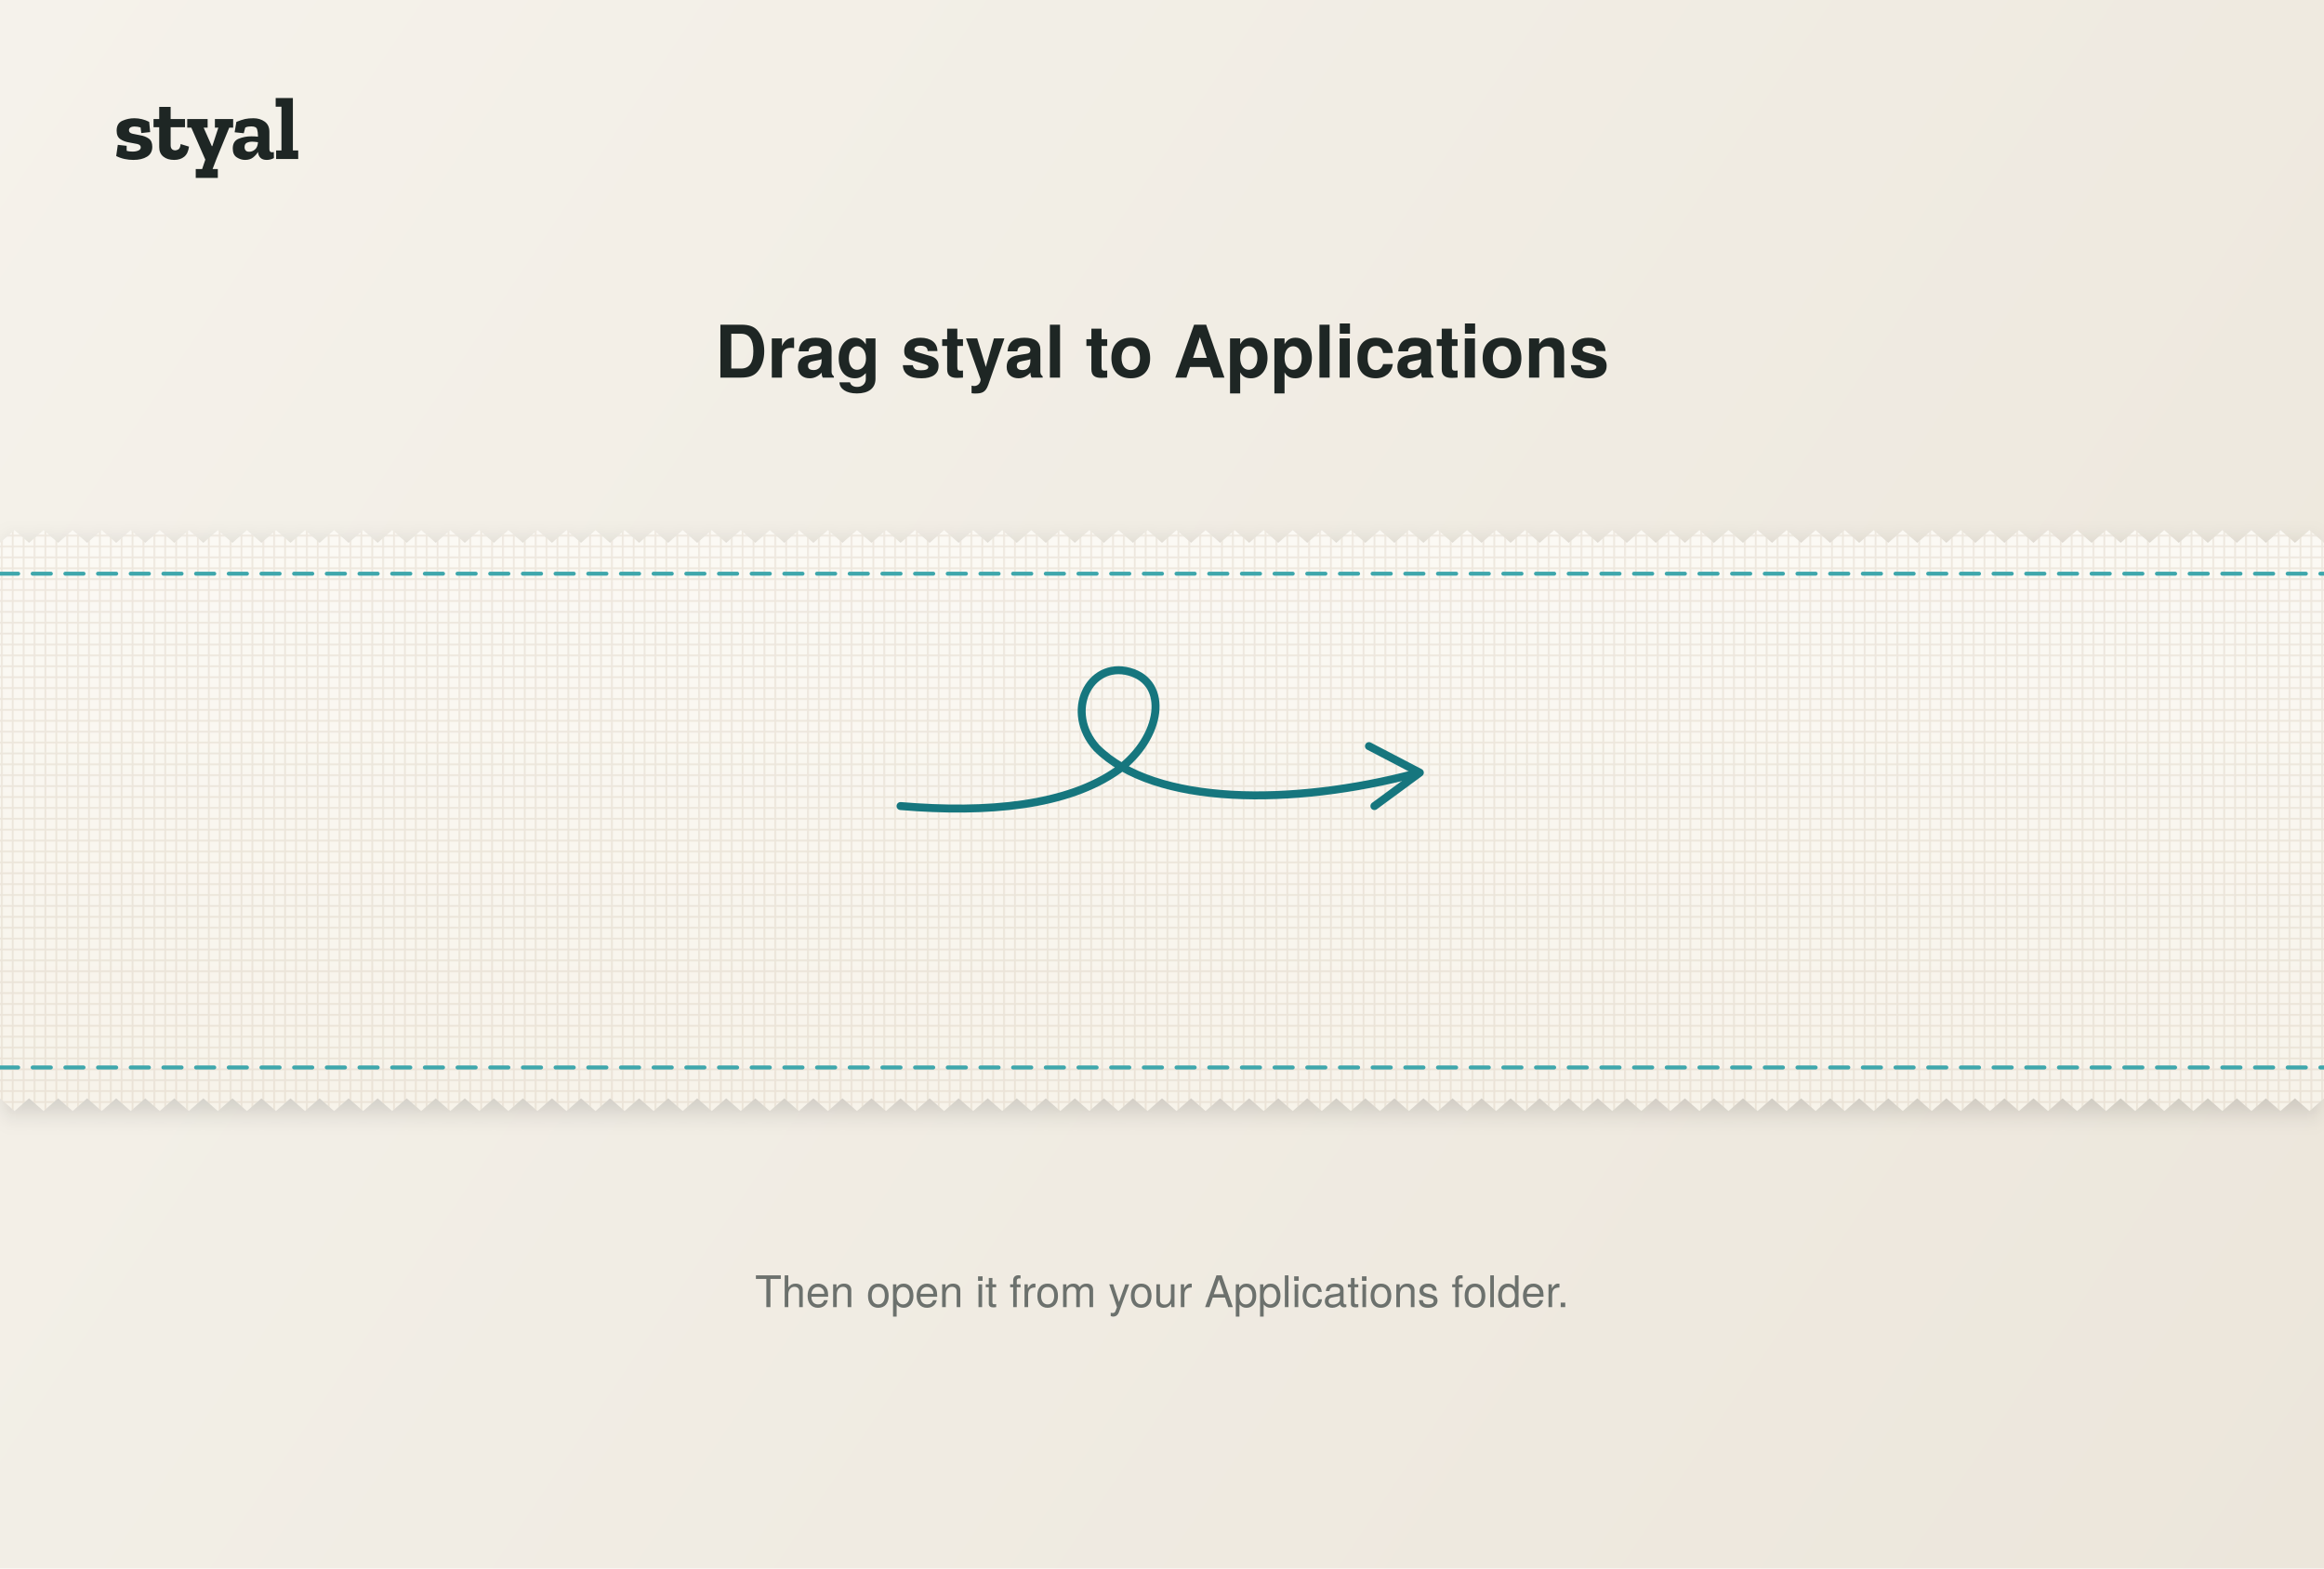
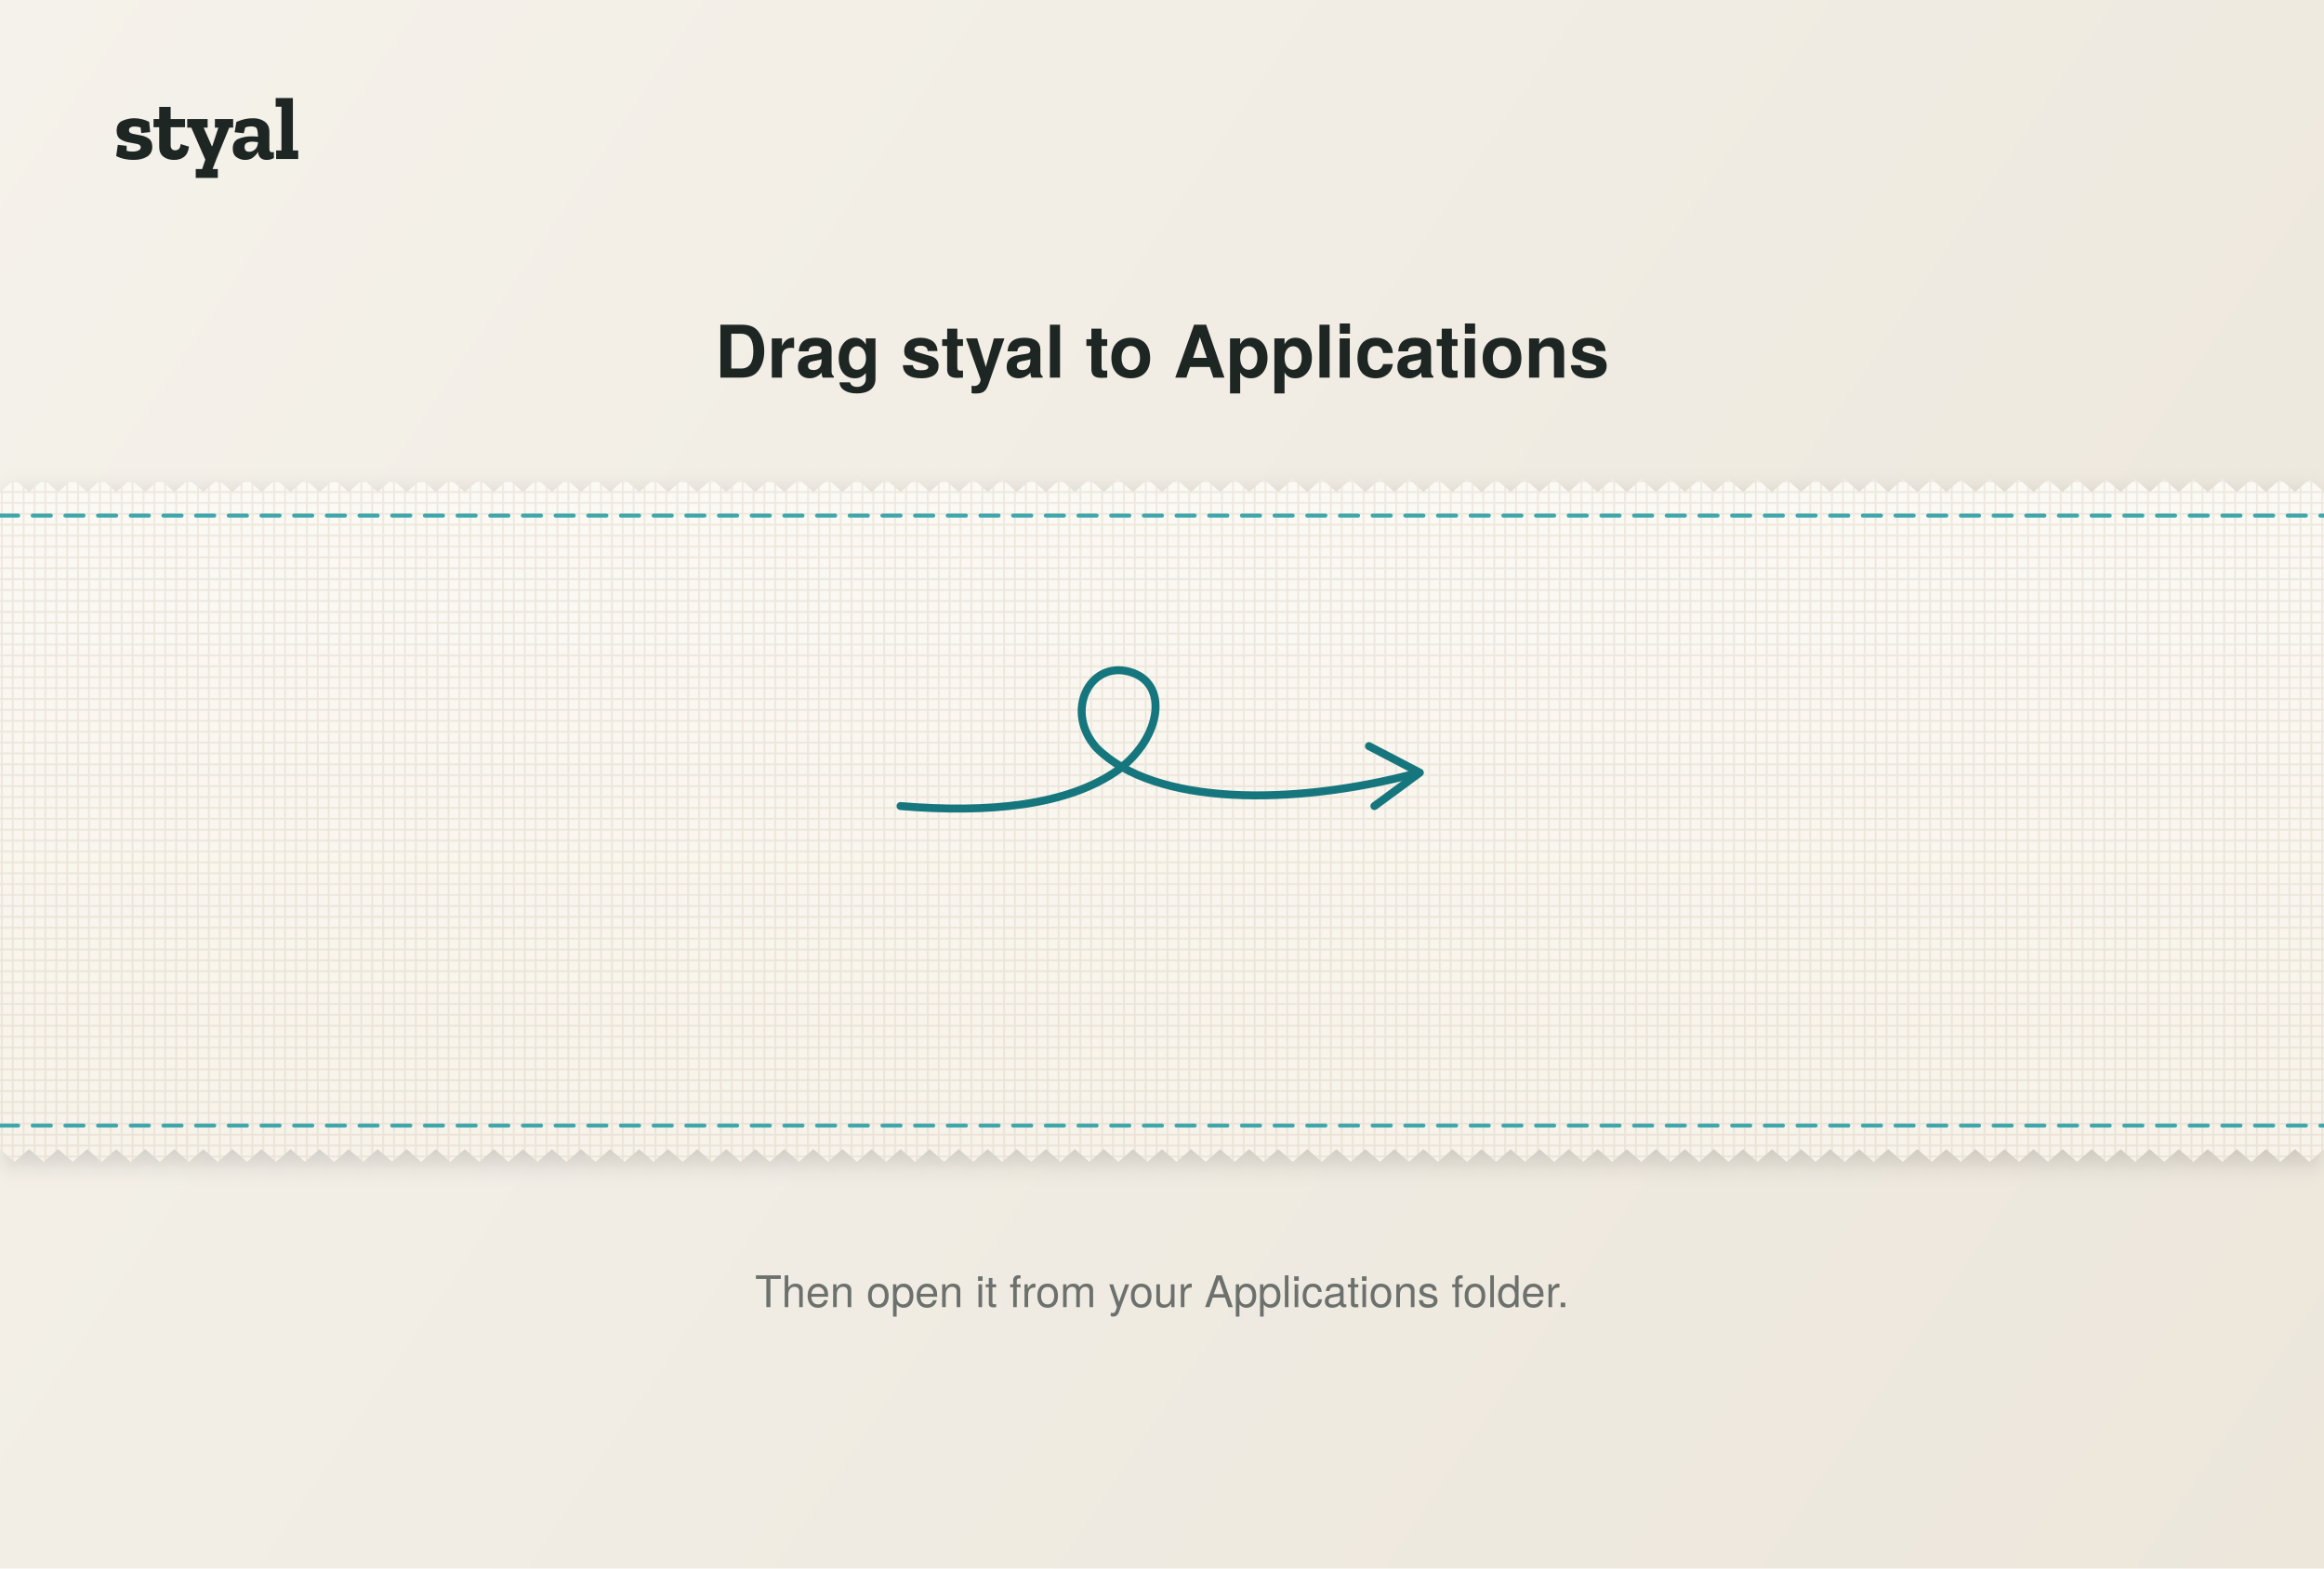
<svg xmlns="http://www.w3.org/2000/svg" width="1280" height="864" viewBox="0 0 640 432" fill="none">
  <defs>
    <linearGradient id="ground" x1="0" y1="0" x2="640" y2="432" gradientUnits="userSpaceOnUse">
      <stop stop-color="#F5F2EB" />
      <stop offset="1" stop-color="#ECE6DB" />
    </linearGradient>
-     <linearGradient id="cloth" x1="0" y1="146" x2="0" y2="306" gradientUnits="userSpaceOnUse">
+     <linearGradient id="cloth" x1="0" y1="132" x2="0" y2="320" gradientUnits="userSpaceOnUse">
      <stop stop-color="#FBF9F4" />
      <stop offset="1" stop-color="#F7F3EA" />
    </linearGradient>
    <pattern id="weave" width="3" height="3" patternUnits="userSpaceOnUse">
      <path d="M0 0.5H3M0.5 0V3" stroke="#B9A98E33" stroke-width="0.5" />
    </pattern>
    <filter id="soft" x="-10%" y="-20%" width="120%" height="140%">
      <feGaussianBlur stdDeviation="3" />
    </filter>
  </defs>
  <rect width="640" height="432" fill="url(#ground)" />
-   <path d="M-4 149.5L-4 146L0 149.5L4 146L8 149.5L12 146L16 149.5L20 146L24 149.5L28 146L32 149.5L36 146L40 149.5L44 146L48 149.5L52 146L56 149.5L60 146L64 149.5L68 146L72 149.5L76 146L80 149.5L84 146L88 149.5L92 146L96 149.5L100 146L104 149.5L108 146L112 149.5L116 146L120 149.5L124 146L128 149.5L132 146L136 149.5L140 146L144 149.5L148 146L152 149.5L156 146L160 149.5L164 146L168 149.5L172 146L176 149.5L180 146L184 149.5L188 146L192 149.5L196 146L200 149.5L204 146L208 149.5L212 146L216 149.5L220 146L224 149.5L228 146L232 149.5L236 146L240 149.5L244 146L248 149.5L252 146L256 149.5L260 146L264 149.5L268 146L272 149.5L276 146L280 149.5L284 146L288 149.5L292 146L296 149.5L300 146L304 149.5L308 146L312 149.5L316 146L320 149.5L324 146L328 149.5L332 146L336 149.5L340 146L344 149.5L348 146L352 149.5L356 146L360 149.5L364 146L368 149.5L372 146L376 149.5L380 146L384 149.5L388 146L392 149.5L396 146L400 149.5L404 146L408 149.5L412 146L416 149.5L420 146L424 149.5L428 146L432 149.5L436 146L440 149.5L444 146L448 149.5L452 146L456 149.5L460 146L464 149.5L468 146L472 149.5L476 146L480 149.5L484 146L488 149.5L492 146L496 149.5L500 146L504 149.5L508 146L512 149.5L516 146L520 149.5L524 146L528 149.5L532 146L536 149.5L540 146L544 149.5L548 146L552 149.5L556 146L560 149.5L564 146L568 149.5L572 146L576 149.5L580 146L584 149.5L588 146L592 149.5L596 146L600 149.5L604 146L608 149.5L612 146L616 149.5L620 146L624 149.5L628 146L632 149.5L636 146L640 149.5L644 146L648 149.5L648 302.5L644 306L640 302.5L636 306L632 302.5L628 306L624 302.5L620 306L616 302.5L612 306L608 302.5L604 306L600 302.5L596 306L592 302.5L588 306L584 302.5L580 306L576 302.5L572 306L568 302.5L564 306L560 302.5L556 306L552 302.5L548 306L544 302.5L540 306L536 302.5L532 306L528 302.5L524 306L520 302.5L516 306L512 302.5L508 306L504 302.5L500 306L496 302.5L492 306L488 302.5L484 306L480 302.5L476 306L472 302.5L468 306L464 302.5L460 306L456 302.5L452 306L448 302.5L444 306L440 302.5L436 306L432 302.5L428 306L424 302.5L420 306L416 302.5L412 306L408 302.5L404 306L400 302.5L396 306L392 302.5L388 306L384 302.5L380 306L376 302.5L372 306L368 302.5L364 306L360 302.5L356 306L352 302.5L348 306L344 302.5L340 306L336 302.5L332 306L328 302.5L324 306L320 302.5L316 306L312 302.5L308 306L304 302.5L300 306L296 302.5L292 306L288 302.5L284 306L280 302.5L276 306L272 302.5L268 306L264 302.5L260 306L256 302.5L252 306L248 302.5L244 306L240 302.5L236 306L232 302.5L228 306L224 302.5L220 306L216 302.5L212 306L208 302.5L204 306L200 302.5L196 306L192 302.5L188 306L184 302.5L180 306L176 302.5L172 306L168 302.5L164 306L160 302.5L156 306L152 302.5L148 306L144 302.5L140 306L136 302.5L132 306L128 302.5L124 306L120 302.5L116 306L112 302.5L108 306L104 302.5L100 306L96 302.5L92 306L88 302.5L84 306L80 302.5L76 306L72 302.5L68 306L64 302.5L60 306L56 302.5L52 306L48 302.5L44 306L40 302.5L36 306L32 302.5L28 306L24 302.5L20 306L16 302.5L12 306L8 302.5L4 306L0 302.5L-4 306Z" transform="translate(0 2)" fill="#000" fill-opacity="0.14" filter="url(#soft)" />
-   <path d="M-4 149.5L-4 146L0 149.5L4 146L8 149.5L12 146L16 149.5L20 146L24 149.5L28 146L32 149.5L36 146L40 149.5L44 146L48 149.5L52 146L56 149.5L60 146L64 149.5L68 146L72 149.5L76 146L80 149.5L84 146L88 149.5L92 146L96 149.5L100 146L104 149.5L108 146L112 149.5L116 146L120 149.5L124 146L128 149.5L132 146L136 149.5L140 146L144 149.5L148 146L152 149.5L156 146L160 149.5L164 146L168 149.5L172 146L176 149.5L180 146L184 149.5L188 146L192 149.5L196 146L200 149.5L204 146L208 149.5L212 146L216 149.5L220 146L224 149.5L228 146L232 149.5L236 146L240 149.5L244 146L248 149.5L252 146L256 149.5L260 146L264 149.5L268 146L272 149.5L276 146L280 149.5L284 146L288 149.5L292 146L296 149.5L300 146L304 149.5L308 146L312 149.5L316 146L320 149.5L324 146L328 149.5L332 146L336 149.5L340 146L344 149.5L348 146L352 149.5L356 146L360 149.5L364 146L368 149.5L372 146L376 149.5L380 146L384 149.5L388 146L392 149.5L396 146L400 149.5L404 146L408 149.5L412 146L416 149.5L420 146L424 149.5L428 146L432 149.5L436 146L440 149.5L444 146L448 149.5L452 146L456 149.5L460 146L464 149.5L468 146L472 149.5L476 146L480 149.5L484 146L488 149.5L492 146L496 149.5L500 146L504 149.5L508 146L512 149.5L516 146L520 149.5L524 146L528 149.5L532 146L536 149.5L540 146L544 149.5L548 146L552 149.5L556 146L560 149.5L564 146L568 149.5L572 146L576 149.5L580 146L584 149.5L588 146L592 149.5L596 146L600 149.5L604 146L608 149.5L612 146L616 149.5L620 146L624 149.5L628 146L632 149.5L636 146L640 149.5L644 146L648 149.5L648 302.5L644 306L640 302.5L636 306L632 302.5L628 306L624 302.5L620 306L616 302.5L612 306L608 302.5L604 306L600 302.5L596 306L592 302.5L588 306L584 302.5L580 306L576 302.5L572 306L568 302.5L564 306L560 302.5L556 306L552 302.5L548 306L544 302.5L540 306L536 302.5L532 306L528 302.5L524 306L520 302.5L516 306L512 302.5L508 306L504 302.5L500 306L496 302.5L492 306L488 302.5L484 306L480 302.5L476 306L472 302.5L468 306L464 302.5L460 306L456 302.5L452 306L448 302.5L444 306L440 302.5L436 306L432 302.5L428 306L424 302.5L420 306L416 302.5L412 306L408 302.5L404 306L400 302.5L396 306L392 302.5L388 306L384 302.5L380 306L376 302.5L372 306L368 302.5L364 306L360 302.5L356 306L352 302.5L348 306L344 302.5L340 306L336 302.5L332 306L328 302.5L324 306L320 302.5L316 306L312 302.5L308 306L304 302.5L300 306L296 302.5L292 306L288 302.5L284 306L280 302.5L276 306L272 302.5L268 306L264 302.5L260 306L256 302.5L252 306L248 302.5L244 306L240 302.5L236 306L232 302.5L228 306L224 302.5L220 306L216 302.5L212 306L208 302.5L204 306L200 302.5L196 306L192 302.5L188 306L184 302.5L180 306L176 302.5L172 306L168 302.5L164 306L160 302.5L156 306L152 302.5L148 306L144 302.5L140 306L136 302.5L132 306L128 302.5L124 306L120 302.5L116 306L112 302.5L108 306L104 302.5L100 306L96 302.5L92 306L88 302.5L84 306L80 302.5L76 306L72 302.5L68 306L64 302.5L60 306L56 302.5L52 306L48 302.5L44 306L40 302.5L36 306L32 302.5L28 306L24 302.5L20 306L16 302.5L12 306L8 302.5L4 306L0 302.5L-4 306Z" fill="url(#cloth)" />
-   <path d="M-4 149.5L-4 146L0 149.5L4 146L8 149.5L12 146L16 149.5L20 146L24 149.5L28 146L32 149.5L36 146L40 149.5L44 146L48 149.5L52 146L56 149.5L60 146L64 149.5L68 146L72 149.5L76 146L80 149.5L84 146L88 149.5L92 146L96 149.5L100 146L104 149.5L108 146L112 149.5L116 146L120 149.5L124 146L128 149.5L132 146L136 149.5L140 146L144 149.5L148 146L152 149.5L156 146L160 149.5L164 146L168 149.5L172 146L176 149.5L180 146L184 149.5L188 146L192 149.5L196 146L200 149.5L204 146L208 149.5L212 146L216 149.5L220 146L224 149.5L228 146L232 149.5L236 146L240 149.5L244 146L248 149.5L252 146L256 149.5L260 146L264 149.5L268 146L272 149.5L276 146L280 149.5L284 146L288 149.5L292 146L296 149.5L300 146L304 149.5L308 146L312 149.5L316 146L320 149.5L324 146L328 149.5L332 146L336 149.5L340 146L344 149.5L348 146L352 149.5L356 146L360 149.5L364 146L368 149.5L372 146L376 149.5L380 146L384 149.5L388 146L392 149.5L396 146L400 149.5L404 146L408 149.5L412 146L416 149.5L420 146L424 149.5L428 146L432 149.5L436 146L440 149.5L444 146L448 149.5L452 146L456 149.5L460 146L464 149.5L468 146L472 149.5L476 146L480 149.5L484 146L488 149.5L492 146L496 149.5L500 146L504 149.5L508 146L512 149.5L516 146L520 149.5L524 146L528 149.5L532 146L536 149.5L540 146L544 149.5L548 146L552 149.5L556 146L560 149.5L564 146L568 149.5L572 146L576 149.5L580 146L584 149.5L588 146L592 149.5L596 146L600 149.5L604 146L608 149.5L612 146L616 149.5L620 146L624 149.5L628 146L632 149.5L636 146L640 149.5L644 146L648 149.5L648 302.5L644 306L640 302.5L636 306L632 302.5L628 306L624 302.5L620 306L616 302.5L612 306L608 302.5L604 306L600 302.5L596 306L592 302.5L588 306L584 302.5L580 306L576 302.5L572 306L568 302.5L564 306L560 302.5L556 306L552 302.5L548 306L544 302.5L540 306L536 302.5L532 306L528 302.5L524 306L520 302.5L516 306L512 302.5L508 306L504 302.5L500 306L496 302.5L492 306L488 302.5L484 306L480 302.5L476 306L472 302.5L468 306L464 302.5L460 306L456 302.5L452 306L448 302.5L444 306L440 302.5L436 306L432 302.5L428 306L424 302.5L420 306L416 302.5L412 306L408 302.5L404 306L400 302.5L396 306L392 302.5L388 306L384 302.5L380 306L376 302.5L372 306L368 302.5L364 306L360 302.5L356 306L352 302.5L348 306L344 302.5L340 306L336 302.5L332 306L328 302.5L324 306L320 302.5L316 306L312 302.5L308 306L304 302.5L300 306L296 302.5L292 306L288 302.5L284 306L280 302.5L276 306L272 302.5L268 306L264 302.5L260 306L256 302.5L252 306L248 302.5L244 306L240 302.5L236 306L232 302.5L228 306L224 302.5L220 306L216 302.5L212 306L208 302.5L204 306L200 302.5L196 306L192 302.5L188 306L184 302.5L180 306L176 302.5L172 306L168 302.5L164 306L160 302.5L156 306L152 302.5L148 306L144 302.5L140 306L136 302.5L132 306L128 302.5L124 306L120 302.5L116 306L112 302.5L108 306L104 302.5L100 306L96 302.5L92 306L88 302.5L84 306L80 302.5L76 306L72 302.5L68 306L64 302.5L60 306L56 302.5L52 306L48 302.5L44 306L40 302.5L36 306L32 302.5L28 306L24 302.5L20 306L16 302.5L12 306L8 302.5L4 306L0 302.5L-4 306Z" fill="url(#weave)" />
-   <path d="M0 158H640M0 294H640" stroke="#3FA7AC" stroke-width="1.1" stroke-linecap="round" stroke-dasharray="5 4" />
+   <path d="M-4 135.5L-4 132L0 135.5L4 132L8 135.5L12 132L16 135.5L20 132L24 135.5L28 132L32 135.5L36 132L40 135.5L44 132L48 135.5L52 132L56 135.5L60 132L64 135.5L68 132L72 135.5L76 132L80 135.5L84 132L88 135.5L92 132L96 135.5L100 132L104 135.5L108 132L112 135.5L116 132L120 135.5L124 132L128 135.5L132 132L136 135.5L140 132L144 135.5L148 132L152 135.5L156 132L160 135.5L164 132L168 135.5L172 132L176 135.5L180 132L184 135.5L188 132L192 135.5L196 132L200 135.5L204 132L208 135.5L212 132L216 135.5L220 132L224 135.5L228 132L232 135.5L236 132L240 135.5L244 132L248 135.5L252 132L256 135.5L260 132L264 135.5L268 132L272 135.5L276 132L280 135.5L284 132L288 135.5L292 132L296 135.5L300 132L304 135.5L308 132L312 135.5L316 132L320 135.5L324 132L328 135.5L332 132L336 135.5L340 132L344 135.5L348 132L352 135.5L356 132L360 135.5L364 132L368 135.5L372 132L376 135.5L380 132L384 135.5L388 132L392 135.5L396 132L400 135.5L404 132L408 135.5L412 132L416 135.5L420 132L424 135.5L428 132L432 135.5L436 132L440 135.5L444 132L448 135.5L452 132L456 135.5L460 132L464 135.5L468 132L472 135.5L476 132L480 135.5L484 132L488 135.5L492 132L496 135.5L500 132L504 135.5L508 132L512 135.5L516 132L520 135.5L524 132L528 135.5L532 132L536 135.5L540 132L544 135.5L548 132L552 135.5L556 132L560 135.5L564 132L568 135.5L572 132L576 135.5L580 132L584 135.5L588 132L592 135.5L596 132L600 135.5L604 132L608 135.5L612 132L616 135.5L620 132L624 135.5L628 132L632 135.5L636 132L640 135.5L644 132L648 135.5L648 316.5L644 320L640 316.5L636 320L632 316.5L628 320L624 316.5L620 320L616 316.5L612 320L608 316.5L604 320L600 316.5L596 320L592 316.5L588 320L584 316.5L580 320L576 316.5L572 320L568 316.5L564 320L560 316.5L556 320L552 316.5L548 320L544 316.5L540 320L536 316.5L532 320L528 316.5L524 320L520 316.5L516 320L512 316.5L508 320L504 316.5L500 320L496 316.5L492 320L488 316.5L484 320L480 316.5L476 320L472 316.5L468 320L464 316.5L460 320L456 316.5L452 320L448 316.5L444 320L440 316.5L436 320L432 316.5L428 320L424 316.5L420 320L416 316.5L412 320L408 316.5L404 320L400 316.5L396 320L392 316.5L388 320L384 316.5L380 320L376 316.5L372 320L368 316.5L364 320L360 316.5L356 320L352 316.5L348 320L344 316.5L340 320L336 316.5L332 320L328 316.5L324 320L320 316.5L316 320L312 316.5L308 320L304 316.5L300 320L296 316.5L292 320L288 316.5L284 320L280 316.5L276 320L272 316.5L268 320L264 316.5L260 320L256 316.5L252 320L248 316.5L244 320L240 316.5L236 320L232 316.5L228 320L224 316.5L220 320L216 316.5L212 320L208 316.5L204 320L200 316.5L196 320L192 316.5L188 320L184 316.5L180 320L176 316.5L172 320L168 316.5L164 320L160 316.5L156 320L152 316.5L148 320L144 316.5L140 320L136 316.5L132 320L128 316.5L124 320L120 316.5L116 320L112 316.5L108 320L104 316.5L100 320L96 316.5L92 320L88 316.5L84 320L80 316.5L76 320L72 316.5L68 320L64 316.5L60 320L56 316.5L52 320L48 316.5L44 320L40 316.5L36 320L32 316.5L28 320L24 316.5L20 320L16 316.5L12 320L8 316.5L4 320L0 316.5L-4 320Z" transform="translate(0 2)" fill="#000" fill-opacity="0.14" filter="url(#soft)" />
+   <path d="M-4 135.5L-4 132L0 135.5L4 132L8 135.5L12 132L16 135.5L20 132L24 135.5L28 132L32 135.5L36 132L40 135.5L44 132L48 135.5L52 132L56 135.5L60 132L64 135.5L68 132L72 135.5L76 132L80 135.5L84 132L88 135.5L92 132L96 135.5L100 132L104 135.5L108 132L112 135.5L116 132L120 135.5L124 132L128 135.5L132 132L136 135.5L140 132L144 135.5L148 132L152 135.5L156 132L160 135.5L164 132L168 135.5L172 132L176 135.5L180 132L184 135.5L188 132L192 135.5L196 132L200 135.5L204 132L208 135.5L212 132L216 135.5L220 132L224 135.5L228 132L232 135.5L236 132L240 135.5L244 132L248 135.5L252 132L256 135.5L260 132L264 135.5L268 132L272 135.5L276 132L280 135.5L284 132L288 135.5L292 132L296 135.5L300 132L304 135.5L308 132L312 135.5L316 132L320 135.5L324 132L328 135.5L332 132L336 135.5L340 132L344 135.5L348 132L352 135.5L356 132L360 135.5L364 132L368 135.5L372 132L376 135.5L380 132L384 135.5L388 132L392 135.5L396 132L400 135.5L404 132L408 135.5L412 132L416 135.5L420 132L424 135.5L428 132L432 135.5L436 132L440 135.5L444 132L448 135.5L452 132L456 135.5L460 132L464 135.5L468 132L472 135.5L476 132L480 135.5L484 132L488 135.5L492 132L496 135.5L500 132L504 135.5L508 132L512 135.5L516 132L520 135.5L524 132L528 135.5L532 132L536 135.5L540 132L544 135.5L548 132L552 135.5L556 132L560 135.5L564 132L568 135.5L572 132L576 135.5L580 132L584 135.5L588 132L592 135.5L596 132L600 135.5L604 132L608 135.5L612 132L616 135.5L620 132L624 135.5L628 132L632 135.5L636 132L640 135.5L644 132L648 135.5L648 316.5L644 320L640 316.5L636 320L632 316.5L628 320L624 316.5L620 320L616 316.5L612 320L608 316.5L604 320L600 316.5L596 320L592 316.5L588 320L584 316.5L580 320L576 316.5L572 320L568 316.5L564 320L560 316.5L556 320L552 316.5L548 320L544 316.5L540 320L536 316.5L532 320L528 316.5L524 320L520 316.5L516 320L512 316.5L508 320L504 316.5L500 320L496 316.5L492 320L488 316.5L484 320L480 316.5L476 320L472 316.5L468 320L464 316.5L460 320L456 316.5L452 320L448 316.5L444 320L440 316.5L436 320L432 316.5L428 320L424 316.5L420 320L416 316.5L412 320L408 316.5L404 320L400 316.5L396 320L392 316.5L388 320L384 316.5L380 320L376 316.5L372 320L368 316.5L364 320L360 316.5L356 320L352 316.5L348 320L344 316.5L340 320L336 316.5L332 320L328 316.5L324 320L320 316.5L316 320L312 316.5L308 320L304 316.5L300 320L296 316.5L292 320L288 316.5L284 320L280 316.5L276 320L272 316.5L268 320L264 316.5L260 320L256 316.5L252 320L248 316.5L244 320L240 316.5L236 320L232 316.5L228 320L224 316.5L220 320L216 316.5L212 320L208 316.5L204 320L200 316.5L196 320L192 316.5L188 320L184 316.5L180 320L176 316.5L172 320L168 316.5L164 320L160 316.5L156 320L152 316.5L148 320L144 316.5L140 320L136 316.5L132 320L128 316.5L124 320L120 316.5L116 320L112 316.5L108 320L104 316.5L100 320L96 316.5L92 320L88 316.5L84 320L80 316.5L76 320L72 316.5L68 320L64 316.5L60 320L56 316.5L52 320L48 316.5L44 320L40 316.5L36 320L32 316.5L28 320L24 316.5L20 320L16 316.5L12 320L8 316.5L4 320L0 316.5L-4 320Z" fill="url(#cloth)" />
+   <path d="M-4 135.5L-4 132L0 135.5L4 132L8 135.5L12 132L16 135.5L20 132L24 135.5L28 132L32 135.5L36 132L40 135.5L44 132L48 135.5L52 132L56 135.5L60 132L64 135.5L68 132L72 135.5L76 132L80 135.5L84 132L88 135.5L92 132L96 135.5L100 132L104 135.5L108 132L112 135.5L116 132L120 135.5L124 132L128 135.5L132 132L136 135.5L140 132L144 135.5L148 132L152 135.5L156 132L160 135.5L164 132L168 135.5L172 132L176 135.5L180 132L184 135.5L188 132L192 135.5L196 132L200 135.5L204 132L208 135.5L212 132L216 135.5L220 132L224 135.5L228 132L232 135.5L236 132L240 135.5L244 132L248 135.5L252 132L256 135.5L260 132L264 135.5L268 132L272 135.5L276 132L280 135.5L284 132L288 135.5L292 132L296 135.5L300 132L304 135.5L308 132L312 135.5L316 132L320 135.5L324 132L328 135.5L332 132L336 135.5L340 132L344 135.5L348 132L352 135.5L356 132L360 135.5L364 132L368 135.5L372 132L376 135.5L380 132L384 135.5L388 132L392 135.5L396 132L400 135.5L404 132L408 135.5L412 132L416 135.5L420 132L424 135.5L428 132L432 135.5L436 132L440 135.5L444 132L448 135.5L452 132L456 135.5L460 132L464 135.5L468 132L472 135.5L476 132L480 135.5L484 132L488 135.5L492 132L496 135.5L500 132L504 135.5L508 132L512 135.5L516 132L520 135.5L524 132L528 135.5L532 132L536 135.5L540 132L544 135.5L548 132L552 135.5L556 132L560 135.5L564 132L568 135.5L572 132L576 135.5L580 132L584 135.5L588 132L592 135.5L596 132L600 135.5L604 132L608 135.5L612 132L616 135.5L620 132L624 135.5L628 132L632 135.5L636 132L640 135.5L644 132L648 135.5L648 316.5L644 320L640 316.5L636 320L632 316.5L628 320L624 316.5L620 320L616 316.5L612 320L608 316.5L604 320L600 316.5L596 320L592 316.5L588 320L584 316.5L580 320L576 316.5L572 320L568 316.5L564 320L560 316.5L556 320L552 316.5L548 320L544 316.5L540 320L536 316.5L532 320L528 316.5L524 320L520 316.5L516 320L512 316.5L508 320L504 316.5L500 320L496 316.5L492 320L488 316.5L484 320L480 316.5L476 320L472 316.5L468 320L464 316.5L460 320L456 316.5L452 320L448 316.5L444 320L440 316.5L436 320L432 316.5L428 320L424 316.5L420 320L416 316.5L412 320L408 316.5L404 320L400 316.5L396 320L392 316.5L388 320L384 316.5L380 320L376 316.5L372 320L368 316.5L364 320L360 316.5L356 320L352 316.5L348 320L344 316.5L340 320L336 316.5L332 320L328 316.5L324 320L320 316.5L316 320L312 316.5L308 320L304 316.5L300 320L296 316.5L292 320L288 316.5L284 320L280 316.5L276 320L272 316.5L268 320L264 316.5L260 320L256 316.5L252 320L248 316.5L244 320L240 316.5L236 320L232 316.5L228 320L224 316.5L220 320L216 316.5L212 320L208 316.5L204 320L200 316.5L196 320L192 316.5L188 320L184 316.5L180 320L176 316.5L172 320L168 316.5L164 320L160 316.5L156 320L152 316.5L148 320L144 316.5L140 320L136 316.5L132 320L128 316.5L124 320L120 316.5L116 320L112 316.5L108 320L104 316.5L100 320L96 316.5L92 320L88 316.5L84 320L80 316.5L76 320L72 316.5L68 320L64 316.5L60 320L56 316.5L52 320L48 316.5L44 320L40 316.5L36 320L32 316.5L28 320L24 316.5L20 320L16 316.5L12 320L8 316.5L4 320L0 316.5L-4 320Z" fill="url(#weave)" />
+   <path d="M0 142H640M0 310H640" stroke="#3FA7AC" stroke-width="1.1" stroke-linecap="round" stroke-dasharray="5 4" />
  <path d="M248 222C272 224 294 222 308 212C320 203 322 188 311 185C300 182 293 196 302 206C318 222 356 222 390 213" stroke="#16767E" stroke-width="2.2" stroke-linecap="round" stroke-linejoin="round" />
  <path d="M377 205.5L391 212.8L378.5 222" stroke="#16767E" stroke-width="2.2" stroke-linecap="round" stroke-linejoin="round" />
  <g transform="translate(32 27) scale(0.02442) translate(-28 213)" fill="#1E2624">
    <path transform="translate(0 475) scale(1 -1)" d="M435.0 138.0Q435.0 63.0 375.5 26.5Q316.0 -10.0 221.0 -10.0Q172.0 -10.0 122.5 0.5Q73.0 11.0 28.0 34.0L46.0 160.0L146.0 149.0V93.0Q164.0 87.0 184.0 85.5Q204.0 84.0 214.0 84.0Q251.0 84.0 278.0 96.0Q305.0 108.0 305.0 132.0Q305.0 161.0 264.0 170.0Q223.0 179.0 169.0 188.0Q115.0 197.0 74.0 225.0Q33.0 253.0 33.0 320.0Q33.0 403.0 97.5 431.5Q162.0 460.0 231.0 460.0Q321.0 460.0 400.0 419.0L411.0 304.0L311.0 293.0L303.0 356.0Q270.0 367.0 232.0 367.0Q207.0 367.0 189.5 356.5Q172.0 346.0 172.0 324.0Q172.0 295.0 211.5 285.5Q251.0 276.0 303.5 267.0Q356.0 258.0 395.5 230.5Q435.0 203.0 435.0 138.0ZM849.0 140.0Q839.0 62.0 795.0 26.0Q751.0 -10.0 681.0 -10.0Q606.0 -10.0 559.5 27.5Q513.0 65.0 513.0 135.0V359.0H449.0V451.0H513.0V588.0H642.0V451.0H804.0V359.0H642.0V157.0Q642.0 98.0 696.0 98.0Q708.0 98.0 728.5 108.5Q749.0 119.0 755.0 169.0ZM1347.0 354.0H1303.0L1158.0 0.0L1115.0 -113.0H1174.0V-213.0H925.0V-113.0H997.0L1033.0 -7.0L875.0 354.0H829.0V451.0H1059.0V354.0H1014.0L1106.0 146.0H1112.0L1180.0 354.0H1141.0V451.0H1347.0ZM1383.5 419.0Q1442.5 443.0 1482.0 451.5Q1521.5 460.0 1576.5 460.0Q1649.5 460.0 1702.5 422.0Q1755.5 384.0 1755.5 307.0V111.0Q1755.5 76.0 1786.5 76.0Q1795.5 76.0 1805.5 79.0L1806.5 11.0Q1767.5 -10.0 1725.5 -10.0Q1636.5 -10.0 1626.5 79.0V80.0Q1607.5 46.0 1572.0 18.0Q1536.5 -10.0 1481.5 -10.0Q1432.5 -10.0 1387.5 19.0Q1342.5 48.0 1342.5 119.0Q1342.5 202.0 1409.0 229.0Q1475.5 256.0 1552.5 256.0Q1595.5 256.0 1626.5 252.0V267.0Q1626.5 302.0 1617.0 335.0Q1607.5 368.0 1552.5 368.0Q1532.5 368.0 1516.0 365.5Q1499.5 363.0 1483.5 355.0L1466.5 291.0L1363.5 302.0ZM1626.5 184.0V190.0Q1610.5 192.0 1594.0 194.0Q1577.5 196.0 1561.5 196.0Q1527.5 196.0 1501.5 183.5Q1475.5 171.0 1475.5 134.0Q1475.5 112.0 1487.5 97.0Q1499.5 82.0 1528.5 82.0Q1562.5 82.0 1592.0 106.5Q1621.5 131.0 1626.5 184.0ZM2080.5 0.0H1831.5V97.0H1891.5V590.0H1826.5V688.0H2020.5V97.0H2080.5Z" />
  </g>
  <g font-family="Helvetica Neue" text-anchor="middle">
    <text x="320" y="104" font-size="20" font-weight="600" fill="#1E2624">Drag styal to Applications</text>
    <text x="320" y="360" font-size="12" fill="#6C716D">Then open it from your Applications folder.</text>
  </g>
</svg>
